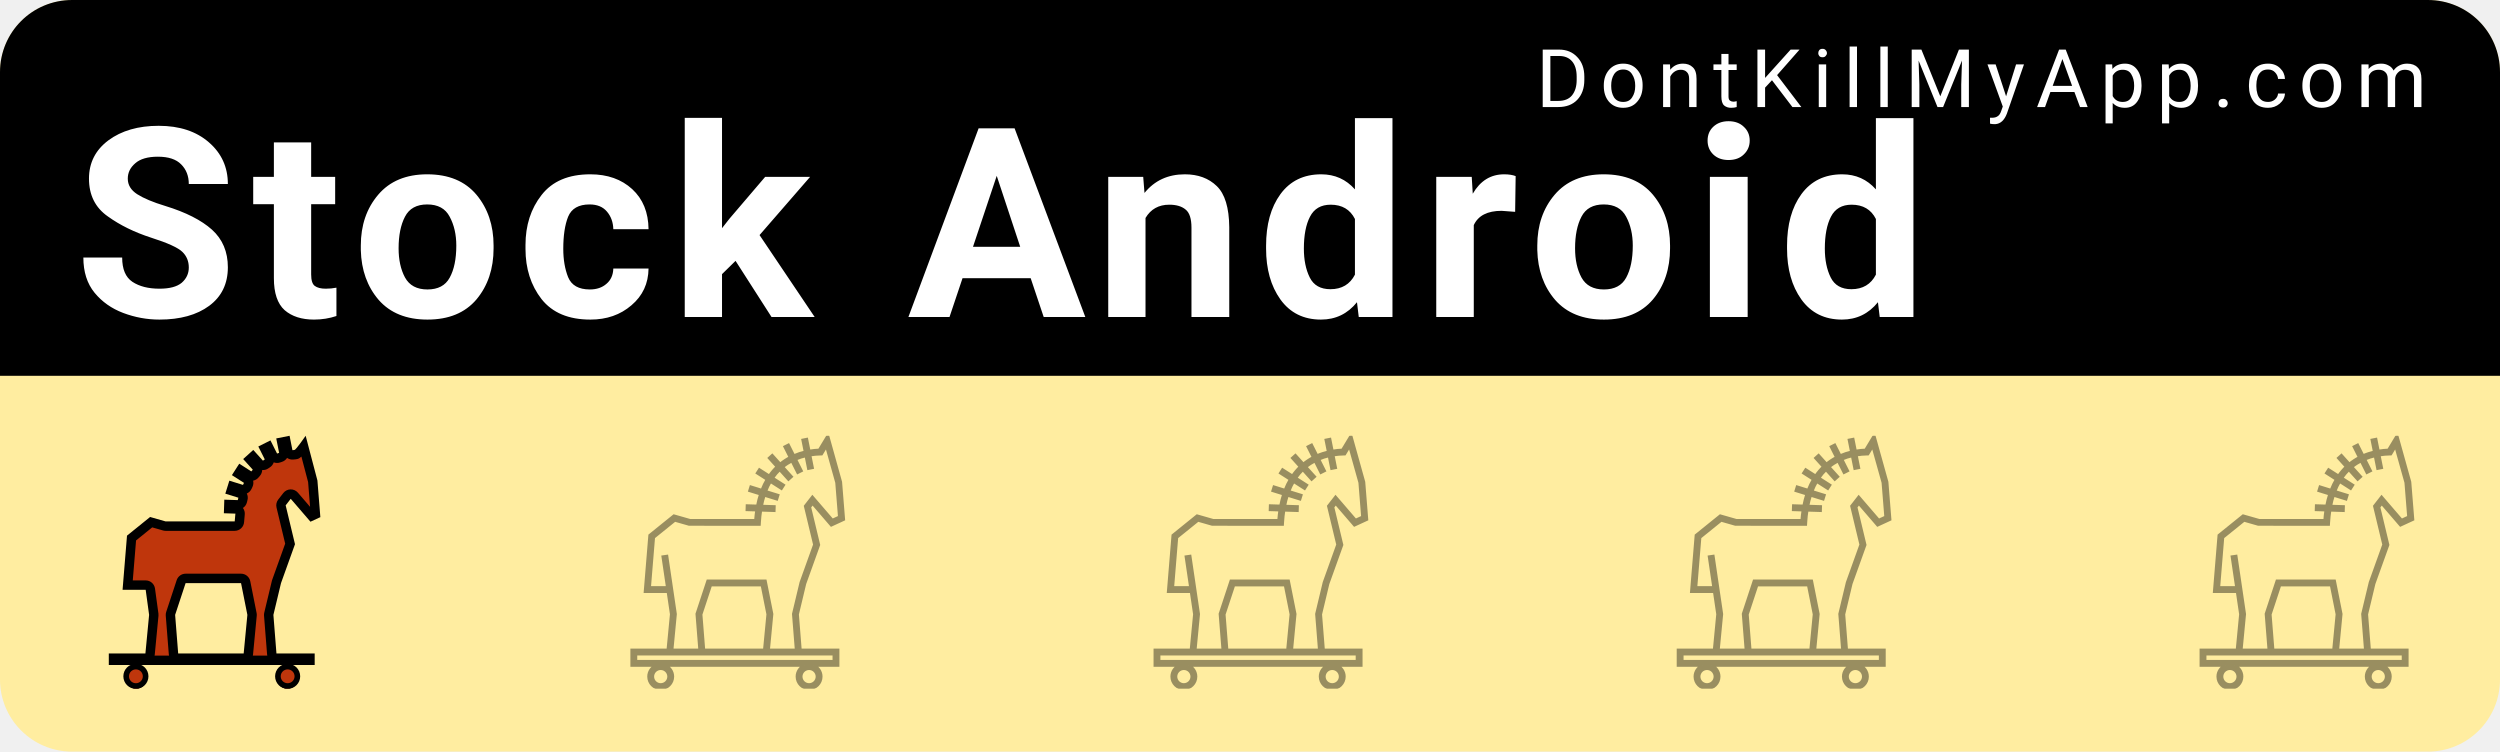
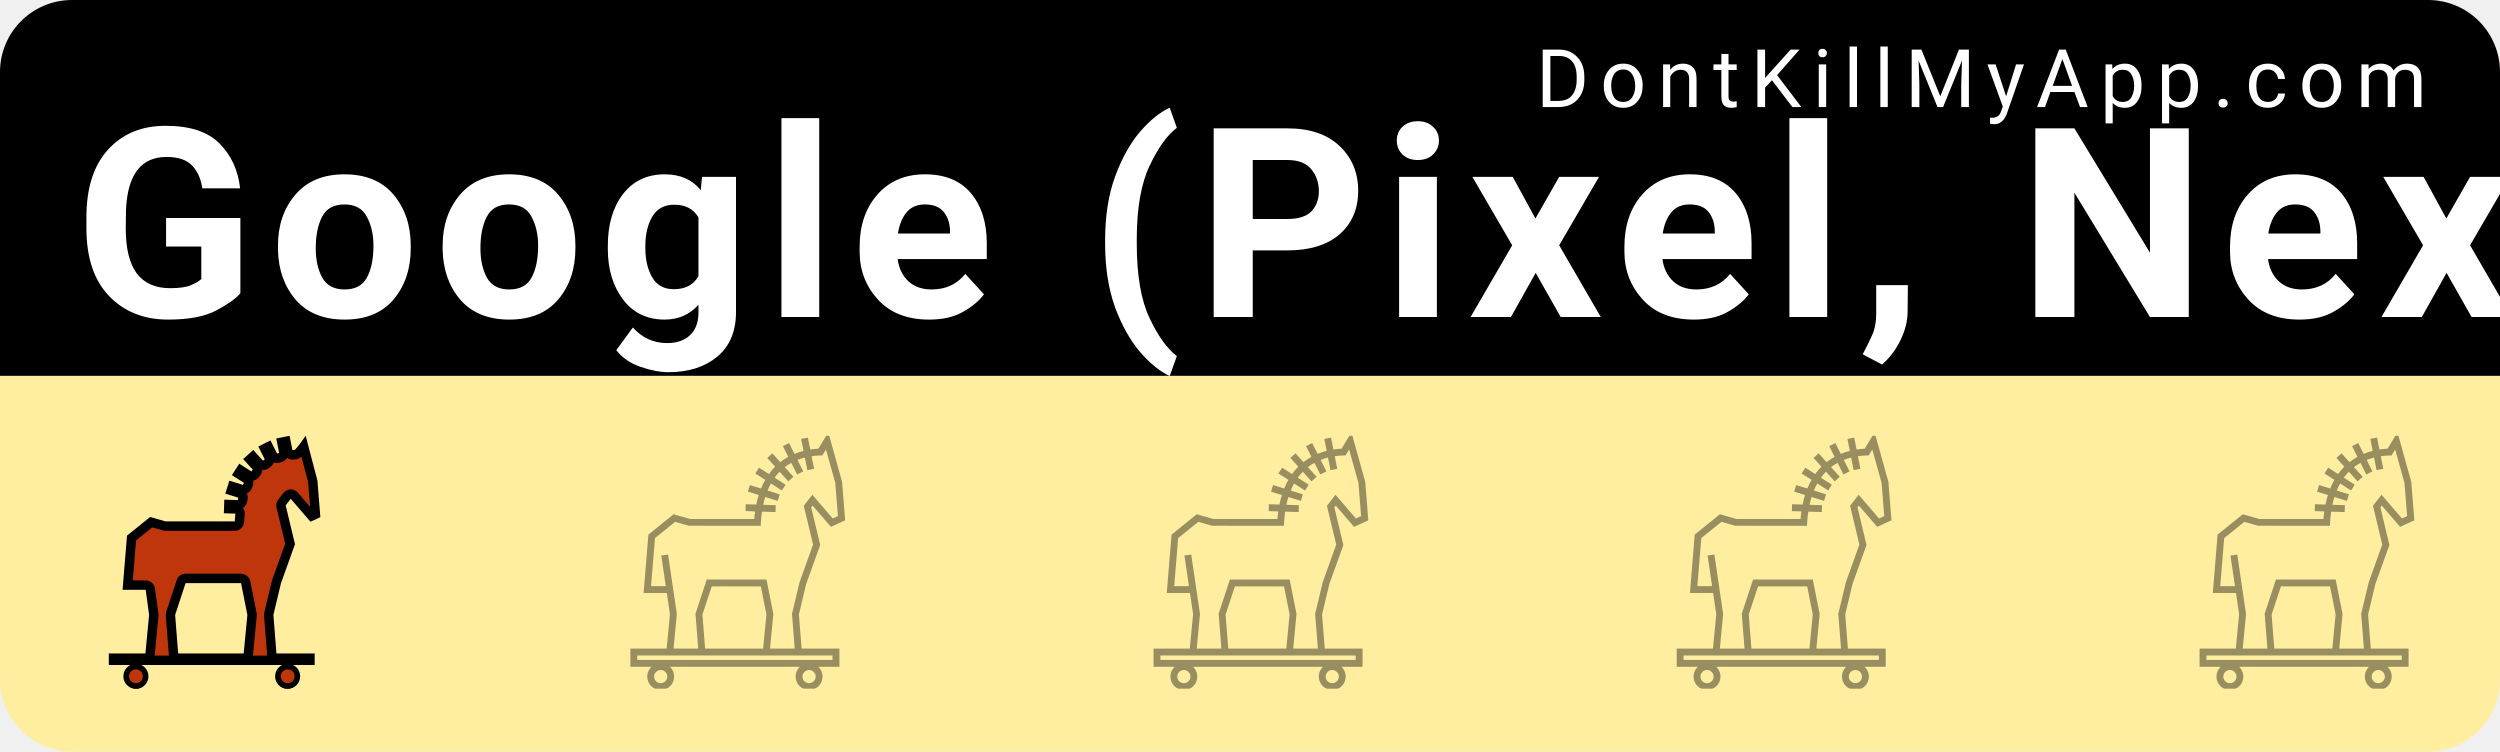
<svg xmlns="http://www.w3.org/2000/svg" width="153mm" height="46mm" viewBox="0 0 153 46" version="1.1" id="svg8">
  <defs id="defs2" />
  <g id="layer1" transform="translate(0,-251)">
    <rect style="color:#000000;clip-rule:nonzero;display:inline;overflow:visible;visibility:visible;opacity:1;isolation:auto;mix-blend-mode:normal;color-interpolation:sRGB;color-interpolation-filters:linearRGB;solid-color:#000000;solid-opacity:1;fill:#ffeda0;fill-opacity:1;fill-rule:nonzero;stroke:none;stroke-width:0.529;stroke-linecap:round;stroke-linejoin:miter;stroke-miterlimit:4;stroke-dasharray:none;stroke-dashoffset:0;stroke-opacity:1;color-rendering:auto;image-rendering:auto;shape-rendering:auto;text-rendering:auto;enable-background:accumulate" id="bkg" width="153" height="46" x="6.5503158e-15" y="251" rx="4.416" ry="4.416" />
    <path style="color:#000000;clip-rule:nonzero;display:inline;overflow:visible;visibility:visible;opacity:1;isolation:auto;mix-blend-mode:normal;color-interpolation:sRGB;color-interpolation-filters:linearRGB;solid-color:#000000;solid-opacity:1;fill:#000000;fill-opacity:1;fill-rule:nonzero;stroke:none;stroke-width:2;stroke-linecap:round;stroke-linejoin:miter;stroke-miterlimit:4;stroke-dasharray:none;stroke-dashoffset:0;stroke-opacity:1;color-rendering:auto;image-rendering:auto;shape-rendering:auto;text-rendering:auto;enable-background:accumulate" d="M 16.689,0 C 7.443,0 0,7.443 0,16.689 V 86.93 H 578.268 V 16.689 C 578.268,7.443 570.824,0 561.578,0 Z" id="bkgtop" transform="matrix(0.2645833,0,0,0.2645833,0,251)" />
    <text xml:space="preserve" style="font-style:normal;font-variant:normal;font-weight:300;font-stretch:normal;font-size:9.648px;line-height:0%;font-family:Roboto;-inkscape-font-specification:'Roboto Light';text-align:start;letter-spacing:0.685px;word-spacing:0px;writing-mode:lr-tb;text-anchor:start;fill:#ffffff;fill-opacity:1;stroke:none;stroke-width:0.201px;stroke-linecap:butt;stroke-linejoin:miter;stroke-opacity:1" x="94.007" y="257.55" id="link">
      <tspan id="tspan817" x="94.007" y="257.55" style="font-style:normal;font-variant:normal;font-weight:normal;font-stretch:normal;font-size:4.939px;font-family:Roboto;-inkscape-font-specification:Roboto;fill:#ffffff;stroke-width:0.201px">DontKillMyApp.com</tspan>
    </text>
    <text xml:space="preserve" style="font-style:normal;font-variant:normal;font-weight:bold;font-stretch:normal;font-size:12.7px;line-height:0%;font-family:Roboto;-inkscape-font-specification:'Roboto Bold';text-align:start;letter-spacing:0.902px;word-spacing:0px;writing-mode:lr-tb;text-anchor:start;fill:#ffffff;fill-opacity:1;stroke:none;stroke-width:0.265px;stroke-linecap:butt;stroke-linejoin:miter;stroke-opacity:1" x="4.538" y="270.402" id="vendor">
-       <tspan id="tspan821" x="4.538" y="270.402" style="font-style:normal;font-variant:normal;font-weight:bold;font-stretch:normal;font-size:16.228px;font-family:Roboto;-inkscape-font-specification:'Roboto Bold';fill:#ffffff;stroke-width:0.265px">Stock Android</tspan>
+       <tspan id="tspan821" x="4.538" y="270.402" style="font-style:normal;font-variant:normal;font-weight:bold;font-stretch:normal;font-size:16.228px;font-family:Roboto;-inkscape-font-specification:'Roboto Bold';fill:#ffffff;stroke-width:0.265px">Google (Pixel, Nexus)</tspan>
    </text>
    <g id="poo1" transform="matrix(0.01510025,0,0,0.01510025,5.393161,277.6693)">
      <svg version="1.1" x="0px" y="0px" viewBox="0 0 75.284 90" xml:space="preserve" id="svg14" width="1025" height="1025">
        <defs id="defs18" />
        <g id="g8" transform="translate(-12.358,-5)">
          <circle cx="75.88" cy="91.367" r="3.633" id="circle2" />
          <circle cx="22.104" cy="91.367" r="3.633" id="circle4" />
          <path d="M 70.933,68.74 73.642,57.429 78.616,43.583 75.297,29.754 77.107,27.43 84.123,35.584 87.642,33.96 86.598,20.908 82.413,5 c 0,0 -3.433,5.014 -3.983,5.058 -0.235,0.019 -0.476,0.041 -0.722,0.067 L 76.688,5 l -4.743,0.945 1.024,5.144 c -0.243,0.075 -0.487,0.155 -0.731,0.24 L 69.89,6.65 l -4.323,2.168 2.307,4.599 c -0.223,0.141 -0.444,0.287 -0.665,0.44 l -3.435,-3.814 -3.593,3.237 3.418,3.794 c -0.176,0.2 -0.351,0.402 -0.523,0.613 l -4.3,-2.751 -2.606,4.074 4.293,2.746 c -0.119,0.237 -0.234,0.483 -0.348,0.73 l -4.859,-1.507 -1.434,4.619 4.649,1.442 c -0.076,0.278 -0.144,0.567 -0.214,0.855 l -4.794,-0.156 -0.157,4.834 4.106,0.133 C 57.309,33.6 57.22,34.517 57.165,35.481 H 32.587 L 27.056,33.9 18.837,40.539 17.255,59.821 h 8.228 l 1.219,8.917 -1.315,13.722 H 12.358 v 4.115 H 85.623 V 82.46 H 72.017 Z M 37.046,82.462 35.962,68.74 39.693,57.429 h 19.724 l 2.255,11.311 -1.315,13.722 z" id="path6" />
        </g>
        <g transform="translate(-12.358,-5)" id="g821" style="fill:#bf360c;fill-opacity:1">
          <circle id="circle815" r="3.633" cy="91.367" cx="75.88" style="fill:#bf360c;fill-opacity:1" />
          <circle id="circle817" r="3.633" cy="91.367" cx="22.104" style="fill:#bf360c;fill-opacity:1" />
          <path style="fill:#bf360c;fill-opacity:1" id="path819" d="m 80.895,12.396 c -0.113,0.103 -0.209,0.199 -0.396,0.332 -0.277,0.196 -0.575,0.57 -1.801,0.668 -0.217,0.018 -0.43,0.037 -0.639,0.059 A 3.349,3.349 0 0 1 75.799,12.875 3.349,3.349 0 0 1 73.957,14.289 c -0.218,0.067 -0.424,0.134 -0.617,0.201 a 3.349,3.349 0 0 1 -2.287,-0.029 3.349,3.349 0 0 1 -1.391,1.787 c -0.185,0.117 -0.365,0.237 -0.547,0.363 a 3.349,3.349 0 0 1 -2.172,0.582 3.349,3.349 0 0 1 -0.83,2.094 c -0.165,0.188 -0.312,0.357 -0.441,0.516 a 3.349,3.349 0 0 1 -1.957,1.172 3.349,3.349 0 0 1 -0.26,2.283 c -0.088,0.176 -0.188,0.392 -0.299,0.633 a 3.349,3.349 0 0 1 -1.688,1.656 3.349,3.349 0 0 1 0.232,2.375 c -0.052,0.19 -0.113,0.451 -0.189,0.764 a 3.349,3.349 0 0 1 -1.422,2.008 3.349,3.349 0 0 1 0.648,2.395 c -0.099,0.856 -0.18,1.707 -0.23,2.584 a 3.349,3.349 0 0 1 -3.344,3.158 H 32.588 a 3.349,3.349 0 0 1 -0.92,-0.129 l -3.859,-1.104 -5.75,4.645 -1.168,14.229 h 4.592 a 3.349,3.349 0 0 1 3.318,2.896 l 1.219,8.918 a 3.349,3.349 0 0 1 0.016,0.773 L 28.721,82.781 a 3.349,3.349 0 0 1 -0.078,0.443 h 5.148 a 3.349,3.349 0 0 1 -0.082,-0.498 L 32.625,69.004 a 3.349,3.349 0 0 1 0.158,-1.312 l 3.73,-11.311 a 3.349,3.349 0 0 1 3.18,-2.301 h 19.725 a 3.349,3.349 0 0 1 3.285,2.695 l 2.254,11.311 a 3.349,3.349 0 0 1 0.049,0.975 l -1.314,13.723 a 3.349,3.349 0 0 1 -0.076,0.441 h 5.146 a 3.349,3.349 0 0 1 -0.082,-0.5 L 67.596,69.004 a 3.349,3.349 0 0 1 0.08,-1.043 l 2.709,-11.311 a 3.349,3.349 0 0 1 0.105,-0.354 L 75.125,43.391 72.041,30.535 a 3.349,3.349 0 0 1 0.613,-2.84 l 1.811,-2.324 a 3.349,3.349 0 0 1 5.182,-0.125 l 4.342,5.047 -0.705,-8.82 z" />
        </g>
        <circle style="color:#000000;clip-rule:nonzero;display:inline;overflow:visible;visibility:visible;opacity:1;isolation:auto;mix-blend-mode:normal;color-interpolation:sRGB;color-interpolation-filters:linearRGB;solid-color:#000000;solid-opacity:1;fill:#bf360c;fill-opacity:1;fill-rule:nonzero;stroke:#000000;stroke-width:2;stroke-linecap:round;stroke-linejoin:miter;stroke-miterlimit:4;stroke-dasharray:none;stroke-dashoffset:0;stroke-opacity:1;color-rendering:auto;image-rendering:auto;shape-rendering:auto;text-rendering:auto;enable-background:accumulate" id="path2590" cx="9.644" cy="85.599" r="3.464" />
        <circle r="3.464" cy="85.599" cx="63.644" id="circle2592" style="color:#000000;clip-rule:nonzero;display:inline;overflow:visible;visibility:visible;opacity:1;isolation:auto;mix-blend-mode:normal;color-interpolation:sRGB;color-interpolation-filters:linearRGB;solid-color:#000000;solid-opacity:1;fill:#bf360c;fill-opacity:1;fill-rule:nonzero;stroke:#000000;stroke-width:2;stroke-linecap:round;stroke-linejoin:miter;stroke-miterlimit:4;stroke-dasharray:none;stroke-dashoffset:0;stroke-opacity:1;color-rendering:auto;image-rendering:auto;shape-rendering:auto;text-rendering:auto;enable-background:accumulate" />
      </svg>
    </g>
    <g transform="matrix(0.01510025,0,0,0.01510025,37.41043,277.6693)" id="poo2">
      <svg version="1.1" x="0px" y="0px" viewBox="0 0 77.221 92.142" xml:space="preserve" id="svg8" width="1025" height="1025">
        <defs id="defs12" />
        <path d="m 6.144,87.741 c 0,2.427 1.975,4.401 4.403,4.401 2.426,0 4.4,-1.975 4.4,-4.401 0,-1.833 -1.127,-3.405 -2.723,-4.066 h 50.704 c -1.597,0.661 -2.724,2.233 -2.724,4.066 0,2.427 1.975,4.401 4.402,4.401 2.427,0 4.401,-1.975 4.401,-4.401 0,-1.833 -1.127,-3.405 -2.724,-4.066 h 8.868 V 78.038 H 61.417 L 60.391,65.052 63.063,53.876 68.139,39.747 64.834,25.978 65.869,24.649 72.694,32.58 77.221,30.492 76.13,16.85 71.43,0 68.303,5.185 c -1.057,0.039 -2.307,0.148 -3.67,0.386 L 63.77,1.246 62.299,1.539 63.162,5.875 c -1.321,0.31 -2.713,0.751 -4.118,1.366 l -1.962,-3.912 -1.341,0.673 1.95,3.887 c -1.234,0.644 -2.459,1.436 -3.636,2.406 l -2.868,-3.184 -1.114,1.004 2.859,3.174 c -1.001,0.956 -1.949,2.066 -2.825,3.336 l -3.601,-2.304 -0.809,1.264 3.598,2.302 c -0.706,1.182 -1.348,2.492 -1.91,3.944 l -4.012,-1.245 -0.444,1.433 3.952,1.226 c -0.44,1.333 -0.815,2.775 -1.114,4.335 l -3.752,-0.122 -0.049,1.499 3.54,0.115 c -0.182,1.184 -0.325,2.425 -0.418,3.739 H 21.19 L 15.357,29.144 6.542,36.264 4.859,56.78 h 8.34 l 1.214,8.233 -1.248,13.026 H 0 v 5.637 h 8.868 c -1.597,0.661 -2.724,2.233 -2.724,4.065 z m 7.303,0 c 0,1.6 -1.301,2.901 -2.9,2.901 -1.601,0 -2.903,-1.302 -2.903,-2.901 0,-1.6 1.302,-2.902 2.903,-2.902 1.599,0.001 2.9,1.302 2.9,2.902 z m 54.061,0 c 0,1.6 -1.302,2.901 -2.901,2.901 -1.601,0 -2.902,-1.302 -2.902,-2.901 0,-1.6 1.302,-2.902 2.902,-2.902 1.599,0.001 2.901,1.302 2.901,2.902 z m -54.7,-43.896 -1.484,0.219 1.654,11.216 H 6.487 l 1.498,-18.253 7.709,-6.227 5.186,1.482 25.619,0.029 0.041,-0.707 c 0.092,-1.596 0.259,-3.081 0.478,-4.483 l 4.872,0.158 0.049,-1.499 -4.661,-0.151 c 0.278,-1.415 0.618,-2.73 1.015,-3.946 l 4.556,1.413 0.444,-1.433 -4.498,-1.395 c 0.51,-1.32 1.09,-2.514 1.727,-3.596 l 4.01,2.565 0.809,-1.264 -4.018,-2.571 c 0.795,-1.159 1.662,-2.163 2.574,-3.043 l 3.196,3.548 1.114,-1.004 -3.193,-3.544 c 1.068,-0.877 2.185,-1.598 3.321,-2.188 l 2.133,4.254 1.341,-0.673 -2.118,-4.224 C 60.95,7.989 62.216,7.597 63.449,7.315 l 0.92,4.621 1.471,-0.293 -0.919,-4.619 C 66.28,6.799 67.577,6.697 68.749,6.673 l 0.413,-0.009 1.759,-2.916 3.72,13.293 1.001,12.526 -2.548,1.176 -7.282,-8.462 -2.604,3.344 3.369,14.035 -4.948,13.787 -2.75,11.486 1.035,13.104 H 49.828 L 51.082,64.954 48.673,52.872 H 27.686 l -3.968,12.029 1.038,13.136 H 14.672 L 15.924,64.973 Z M 26.261,78.039 25.238,65.085 28.772,54.374 h 18.671 l 2.125,10.659 -1.247,13.006 z M 1.5,79.539 h 72.152 v 2.637 H 1.5 Z" id="path2" style="stroke:#000000;stroke-opacity:1;opacity:0.4" />
      </svg>
    </g>
    <g id="poo3" transform="matrix(0.01510025,0,0,0.01510025,69.4277,277.6693)">
      <svg version="1.1" x="0px" y="0px" viewBox="0 0 77.221 92.142" xml:space="preserve" id="svg8" width="1025" height="1025">
        <defs id="defs12" />
        <path d="m 6.144,87.741 c 0,2.427 1.975,4.401 4.403,4.401 2.426,0 4.4,-1.975 4.4,-4.401 0,-1.833 -1.127,-3.405 -2.723,-4.066 h 50.704 c -1.597,0.661 -2.724,2.233 -2.724,4.066 0,2.427 1.975,4.401 4.402,4.401 2.427,0 4.401,-1.975 4.401,-4.401 0,-1.833 -1.127,-3.405 -2.724,-4.066 h 8.868 V 78.038 H 61.417 L 60.391,65.052 63.063,53.876 68.139,39.747 64.834,25.978 65.869,24.649 72.694,32.58 77.221,30.492 76.13,16.85 71.43,0 68.303,5.185 c -1.057,0.039 -2.307,0.148 -3.67,0.386 L 63.77,1.246 62.299,1.539 63.162,5.875 c -1.321,0.31 -2.713,0.751 -4.118,1.366 l -1.962,-3.912 -1.341,0.673 1.95,3.887 c -1.234,0.644 -2.459,1.436 -3.636,2.406 l -2.868,-3.184 -1.114,1.004 2.859,3.174 c -1.001,0.956 -1.949,2.066 -2.825,3.336 l -3.601,-2.304 -0.809,1.264 3.598,2.302 c -0.706,1.182 -1.348,2.492 -1.91,3.944 l -4.012,-1.245 -0.444,1.433 3.952,1.226 c -0.44,1.333 -0.815,2.775 -1.114,4.335 l -3.752,-0.122 -0.049,1.499 3.54,0.115 c -0.182,1.184 -0.325,2.425 -0.418,3.739 H 21.19 L 15.357,29.144 6.542,36.264 4.859,56.78 h 8.34 l 1.214,8.233 -1.248,13.026 H 0 v 5.637 h 8.868 c -1.597,0.661 -2.724,2.233 -2.724,4.065 z m 7.303,0 c 0,1.6 -1.301,2.901 -2.9,2.901 -1.601,0 -2.903,-1.302 -2.903,-2.901 0,-1.6 1.302,-2.902 2.903,-2.902 1.599,0.001 2.9,1.302 2.9,2.902 z m 54.061,0 c 0,1.6 -1.302,2.901 -2.901,2.901 -1.601,0 -2.902,-1.302 -2.902,-2.901 0,-1.6 1.302,-2.902 2.902,-2.902 1.599,0.001 2.901,1.302 2.901,2.902 z m -54.7,-43.896 -1.484,0.219 1.654,11.216 H 6.487 l 1.498,-18.253 7.709,-6.227 5.186,1.482 25.619,0.029 0.041,-0.707 c 0.092,-1.596 0.259,-3.081 0.478,-4.483 l 4.872,0.158 0.049,-1.499 -4.661,-0.151 c 0.278,-1.415 0.618,-2.73 1.015,-3.946 l 4.556,1.413 0.444,-1.433 -4.498,-1.395 c 0.51,-1.32 1.09,-2.514 1.727,-3.596 l 4.01,2.565 0.809,-1.264 -4.018,-2.571 c 0.795,-1.159 1.662,-2.163 2.574,-3.043 l 3.196,3.548 1.114,-1.004 -3.193,-3.544 c 1.068,-0.877 2.185,-1.598 3.321,-2.188 l 2.133,4.254 1.341,-0.673 -2.118,-4.224 C 60.95,7.989 62.216,7.597 63.449,7.315 l 0.92,4.621 1.471,-0.293 -0.919,-4.619 C 66.28,6.799 67.577,6.697 68.749,6.673 l 0.413,-0.009 1.759,-2.916 3.72,13.293 1.001,12.526 -2.548,1.176 -7.282,-8.462 -2.604,3.344 3.369,14.035 -4.948,13.787 -2.75,11.486 1.035,13.104 H 49.828 L 51.082,64.954 48.673,52.872 H 27.686 l -3.968,12.029 1.038,13.136 H 14.672 L 15.924,64.973 Z M 26.261,78.039 25.238,65.085 28.772,54.374 h 18.671 l 2.125,10.659 -1.247,13.006 z M 1.5,79.539 h 72.152 v 2.637 H 1.5 Z" id="path2" style="stroke:#000000;stroke-opacity:1;opacity:0.4" />
      </svg>
    </g>
    <g transform="matrix(0.01510025,0,0,0.01510025,101.445,277.6693)" id="poo4">
      <svg version="1.1" x="0px" y="0px" viewBox="0 0 77.221 92.142" xml:space="preserve" id="svg8" width="1025" height="1025">
        <defs id="defs12" />
        <path d="m 6.144,87.741 c 0,2.427 1.975,4.401 4.403,4.401 2.426,0 4.4,-1.975 4.4,-4.401 0,-1.833 -1.127,-3.405 -2.723,-4.066 h 50.704 c -1.597,0.661 -2.724,2.233 -2.724,4.066 0,2.427 1.975,4.401 4.402,4.401 2.427,0 4.401,-1.975 4.401,-4.401 0,-1.833 -1.127,-3.405 -2.724,-4.066 h 8.868 V 78.038 H 61.417 L 60.391,65.052 63.063,53.876 68.139,39.747 64.834,25.978 65.869,24.649 72.694,32.58 77.221,30.492 76.13,16.85 71.43,0 68.303,5.185 c -1.057,0.039 -2.307,0.148 -3.67,0.386 L 63.77,1.246 62.299,1.539 63.162,5.875 c -1.321,0.31 -2.713,0.751 -4.118,1.366 l -1.962,-3.912 -1.341,0.673 1.95,3.887 c -1.234,0.644 -2.459,1.436 -3.636,2.406 l -2.868,-3.184 -1.114,1.004 2.859,3.174 c -1.001,0.956 -1.949,2.066 -2.825,3.336 l -3.601,-2.304 -0.809,1.264 3.598,2.302 c -0.706,1.182 -1.348,2.492 -1.91,3.944 l -4.012,-1.245 -0.444,1.433 3.952,1.226 c -0.44,1.333 -0.815,2.775 -1.114,4.335 l -3.752,-0.122 -0.049,1.499 3.54,0.115 c -0.182,1.184 -0.325,2.425 -0.418,3.739 H 21.19 L 15.357,29.144 6.542,36.264 4.859,56.78 h 8.34 l 1.214,8.233 -1.248,13.026 H 0 v 5.637 h 8.868 c -1.597,0.661 -2.724,2.233 -2.724,4.065 z m 7.303,0 c 0,1.6 -1.301,2.901 -2.9,2.901 -1.601,0 -2.903,-1.302 -2.903,-2.901 0,-1.6 1.302,-2.902 2.903,-2.902 1.599,0.001 2.9,1.302 2.9,2.902 z m 54.061,0 c 0,1.6 -1.302,2.901 -2.901,2.901 -1.601,0 -2.902,-1.302 -2.902,-2.901 0,-1.6 1.302,-2.902 2.902,-2.902 1.599,0.001 2.901,1.302 2.901,2.902 z m -54.7,-43.896 -1.484,0.219 1.654,11.216 H 6.487 l 1.498,-18.253 7.709,-6.227 5.186,1.482 25.619,0.029 0.041,-0.707 c 0.092,-1.596 0.259,-3.081 0.478,-4.483 l 4.872,0.158 0.049,-1.499 -4.661,-0.151 c 0.278,-1.415 0.618,-2.73 1.015,-3.946 l 4.556,1.413 0.444,-1.433 -4.498,-1.395 c 0.51,-1.32 1.09,-2.514 1.727,-3.596 l 4.01,2.565 0.809,-1.264 -4.018,-2.571 c 0.795,-1.159 1.662,-2.163 2.574,-3.043 l 3.196,3.548 1.114,-1.004 -3.193,-3.544 c 1.068,-0.877 2.185,-1.598 3.321,-2.188 l 2.133,4.254 1.341,-0.673 -2.118,-4.224 C 60.95,7.989 62.216,7.597 63.449,7.315 l 0.92,4.621 1.471,-0.293 -0.919,-4.619 C 66.28,6.799 67.577,6.697 68.749,6.673 l 0.413,-0.009 1.759,-2.916 3.72,13.293 1.001,12.526 -2.548,1.176 -7.282,-8.462 -2.604,3.344 3.369,14.035 -4.948,13.787 -2.75,11.486 1.035,13.104 H 49.828 L 51.082,64.954 48.673,52.872 H 27.686 l -3.968,12.029 1.038,13.136 H 14.672 L 15.924,64.973 Z M 26.261,78.039 25.238,65.085 28.772,54.374 h 18.671 l 2.125,10.659 -1.247,13.006 z M 1.5,79.539 h 72.152 v 2.637 H 1.5 Z" id="path2" style="stroke:#000000;stroke-opacity:1;opacity:0.4" />
      </svg>
    </g>
    <g transform="matrix(0.01510025,0,0,0.01510025,133.445,277.6693)" id="poo5">
      <svg version="1.1" x="0px" y="0px" viewBox="0 0 77.221 92.142" xml:space="preserve" id="svg8" width="1025" height="1025">
        <defs id="defs12" />
        <path d="m 6.144,87.741 c 0,2.427 1.975,4.401 4.403,4.401 2.426,0 4.4,-1.975 4.4,-4.401 0,-1.833 -1.127,-3.405 -2.723,-4.066 h 50.704 c -1.597,0.661 -2.724,2.233 -2.724,4.066 0,2.427 1.975,4.401 4.402,4.401 2.427,0 4.401,-1.975 4.401,-4.401 0,-1.833 -1.127,-3.405 -2.724,-4.066 h 8.868 V 78.038 H 61.417 L 60.391,65.052 63.063,53.876 68.139,39.747 64.834,25.978 65.869,24.649 72.694,32.58 77.221,30.492 76.13,16.85 71.43,0 68.303,5.185 c -1.057,0.039 -2.307,0.148 -3.67,0.386 L 63.77,1.246 62.299,1.539 63.162,5.875 c -1.321,0.31 -2.713,0.751 -4.118,1.366 l -1.962,-3.912 -1.341,0.673 1.95,3.887 c -1.234,0.644 -2.459,1.436 -3.636,2.406 l -2.868,-3.184 -1.114,1.004 2.859,3.174 c -1.001,0.956 -1.949,2.066 -2.825,3.336 l -3.601,-2.304 -0.809,1.264 3.598,2.302 c -0.706,1.182 -1.348,2.492 -1.91,3.944 l -4.012,-1.245 -0.444,1.433 3.952,1.226 c -0.44,1.333 -0.815,2.775 -1.114,4.335 l -3.752,-0.122 -0.049,1.499 3.54,0.115 c -0.182,1.184 -0.325,2.425 -0.418,3.739 H 21.19 L 15.357,29.144 6.542,36.264 4.859,56.78 h 8.34 l 1.214,8.233 -1.248,13.026 H 0 v 5.637 h 8.868 c -1.597,0.661 -2.724,2.233 -2.724,4.065 z m 7.303,0 c 0,1.6 -1.301,2.901 -2.9,2.901 -1.601,0 -2.903,-1.302 -2.903,-2.901 0,-1.6 1.302,-2.902 2.903,-2.902 1.599,0.001 2.9,1.302 2.9,2.902 z m 54.061,0 c 0,1.6 -1.302,2.901 -2.901,2.901 -1.601,0 -2.902,-1.302 -2.902,-2.901 0,-1.6 1.302,-2.902 2.902,-2.902 1.599,0.001 2.901,1.302 2.901,2.902 z m -54.7,-43.896 -1.484,0.219 1.654,11.216 H 6.487 l 1.498,-18.253 7.709,-6.227 5.186,1.482 25.619,0.029 0.041,-0.707 c 0.092,-1.596 0.259,-3.081 0.478,-4.483 l 4.872,0.158 0.049,-1.499 -4.661,-0.151 c 0.278,-1.415 0.618,-2.73 1.015,-3.946 l 4.556,1.413 0.444,-1.433 -4.498,-1.395 c 0.51,-1.32 1.09,-2.514 1.727,-3.596 l 4.01,2.565 0.809,-1.264 -4.018,-2.571 c 0.795,-1.159 1.662,-2.163 2.574,-3.043 l 3.196,3.548 1.114,-1.004 -3.193,-3.544 c 1.068,-0.877 2.185,-1.598 3.321,-2.188 l 2.133,4.254 1.341,-0.673 -2.118,-4.224 C 60.95,7.989 62.216,7.597 63.449,7.315 l 0.92,4.621 1.471,-0.293 -0.919,-4.619 C 66.28,6.799 67.577,6.697 68.749,6.673 l 0.413,-0.009 1.759,-2.916 3.72,13.293 1.001,12.526 -2.548,1.176 -7.282,-8.462 -2.604,3.344 3.369,14.035 -4.948,13.787 -2.75,11.486 1.035,13.104 H 49.828 L 51.082,64.954 48.673,52.872 H 27.686 l -3.968,12.029 1.038,13.136 H 14.672 L 15.924,64.973 Z M 26.261,78.039 25.238,65.085 28.772,54.374 h 18.671 l 2.125,10.659 -1.247,13.006 z M 1.5,79.539 h 72.152 v 2.637 H 1.5 Z" id="path2" style="stroke:#000000;stroke-opacity:1;opacity:0.4" />
      </svg>
    </g>
  </g>
</svg>
